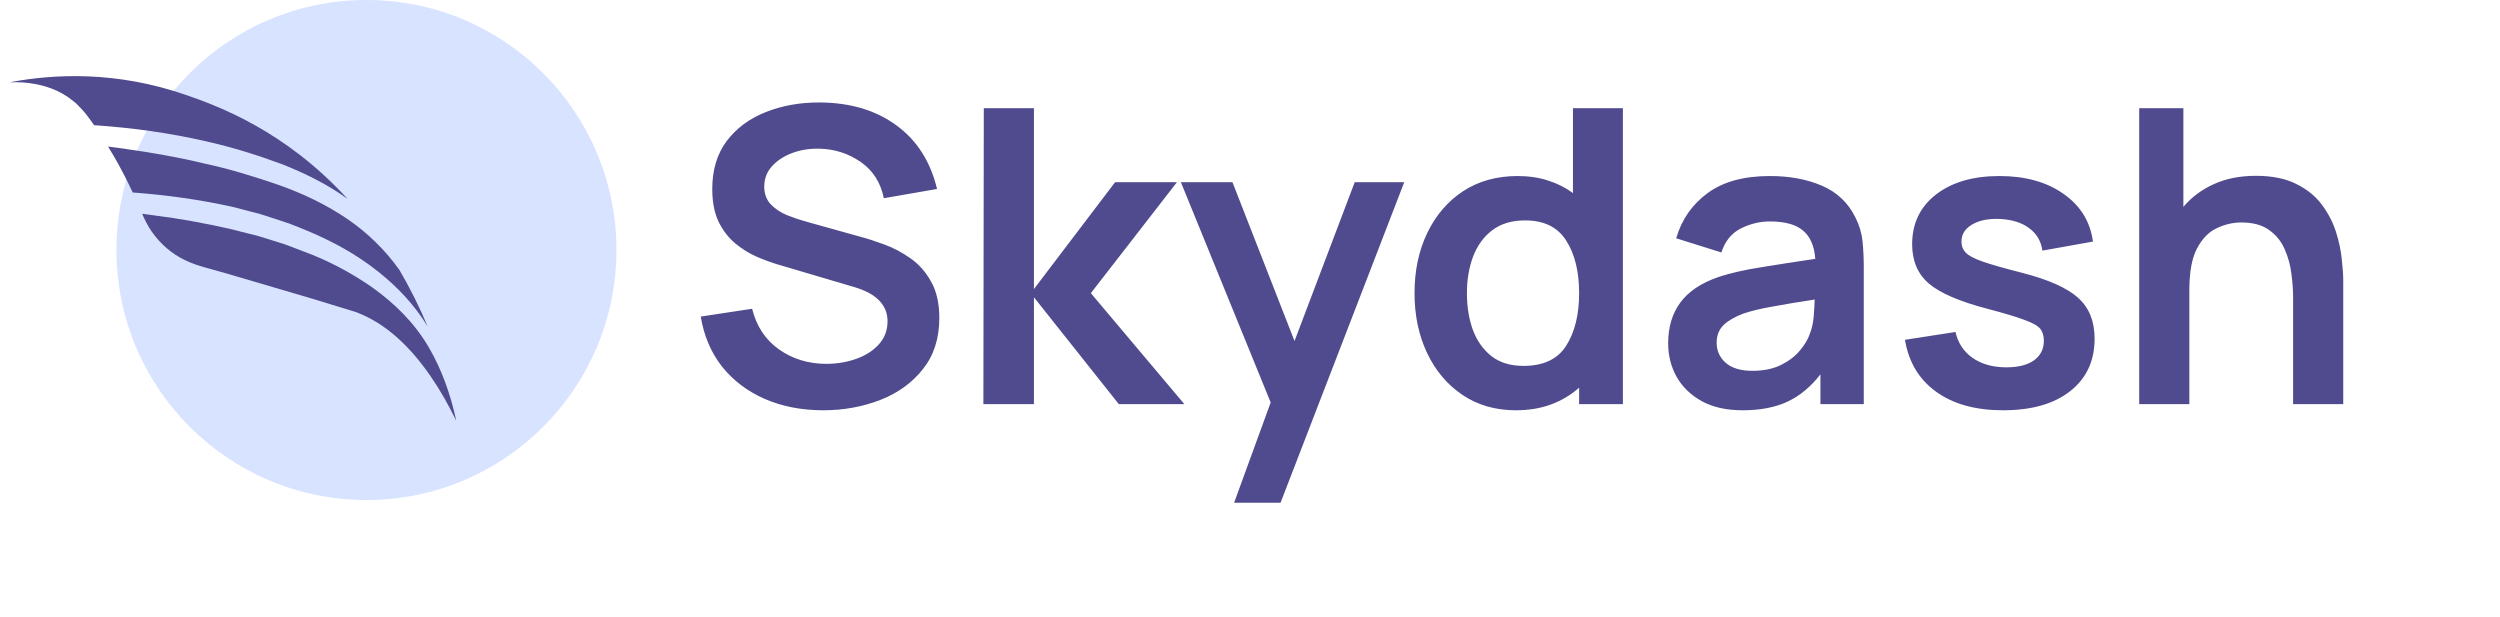
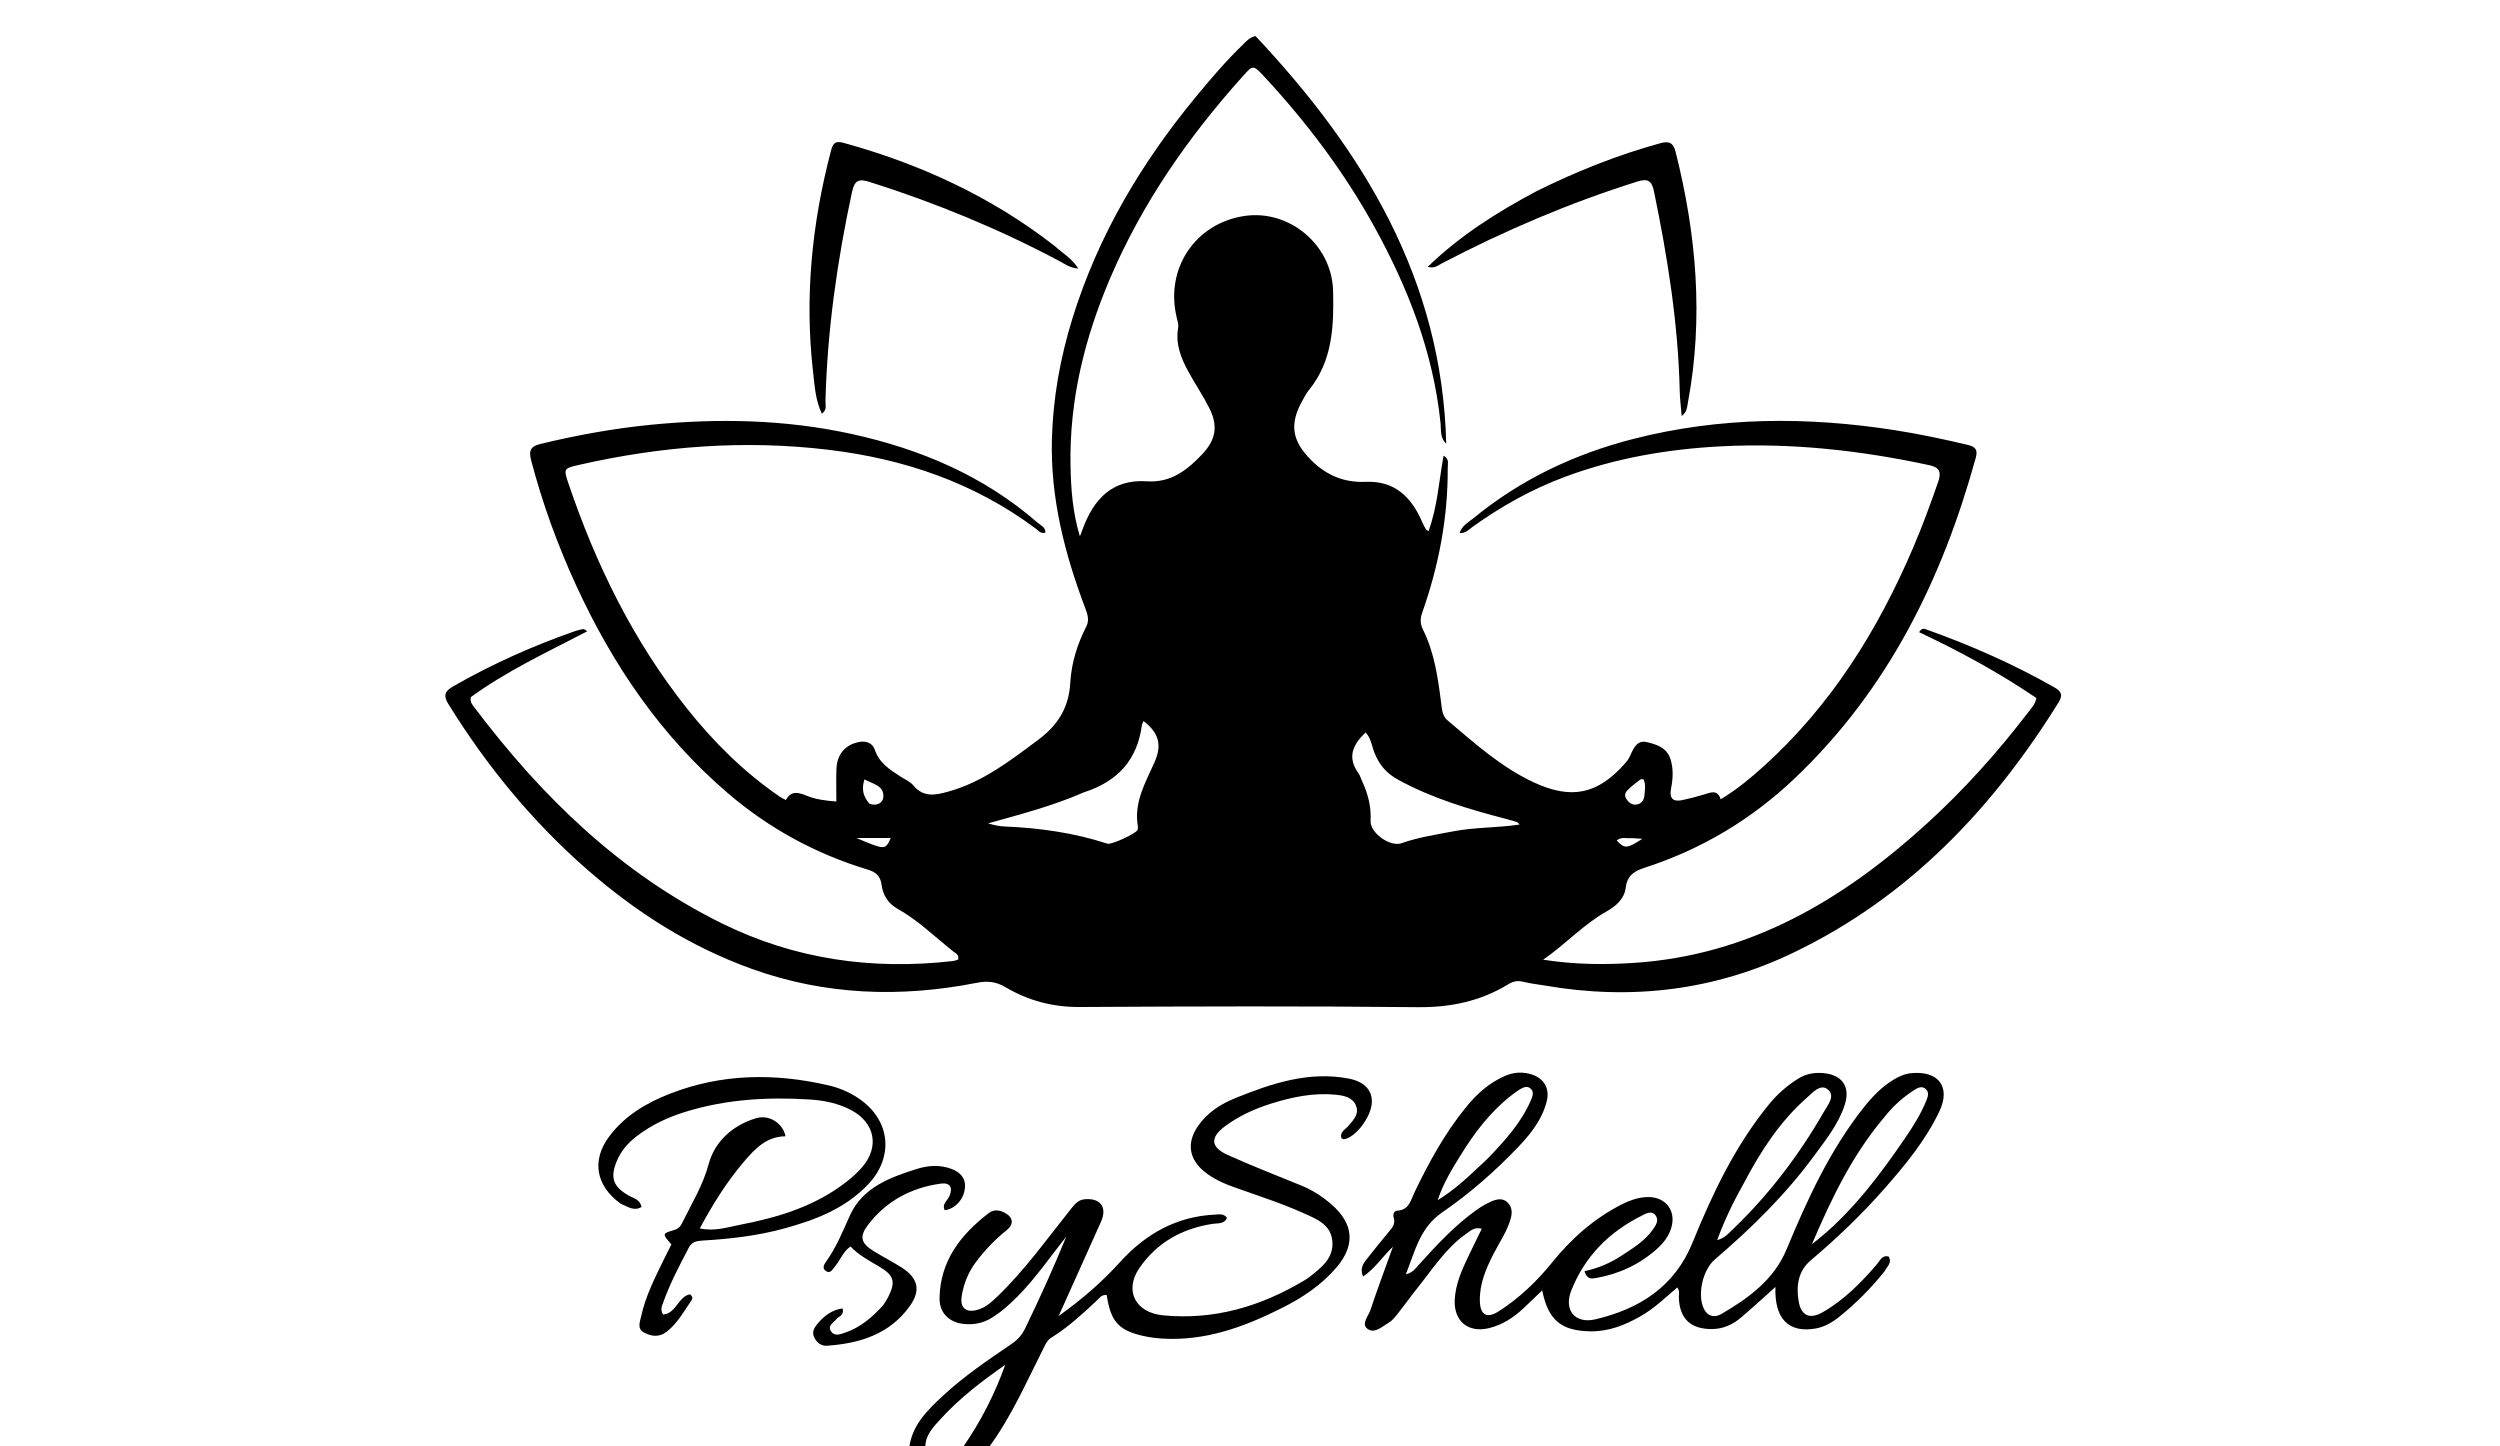
- <svg xmlns="http://www.w3.org/2000/svg" width="365" height="90" viewBox="0 0 365 90" fill="none">
-   <path d="M120.19 59.9C123.15 59.9 125.92 59.4 128.5 58.4C131.08 57.4 133.16 55.9 134.74 53.9C136.34 51.9 137.14 49.41 137.14 46.43C137.14 44.29 136.74 42.52 135.94 41.12C135.16 39.7 134.15 38.56 132.91 37.7C131.69 36.84 130.42 36.17 129.1 35.69C127.8 35.21 126.62 34.83 125.56 34.55L117.82 32.39C116.86 32.13 115.9 31.81 114.94 31.43C113.98 31.03 113.18 30.5 112.54 29.84C111.9 29.16 111.58 28.29 111.58 27.23C111.58 26.11 111.95 25.13 112.69 24.29C113.45 23.45 114.44 22.8 115.66 22.34C116.9 21.88 118.24 21.67 119.68 21.71C121.9 21.77 123.9 22.42 125.68 23.66C127.46 24.9 128.58 26.66 129.04 28.94L136.81 27.59C135.85 23.59 133.88 20.5 130.9 18.32C127.92 16.12 124.21 15 119.77 14.96C116.85 14.94 114.19 15.41 111.79 16.37C109.41 17.31 107.51 18.72 106.09 20.6C104.69 22.48 103.99 24.81 103.99 27.59C103.99 29.49 104.3 31.09 104.92 32.39C105.56 33.67 106.37 34.72 107.35 35.54C108.35 36.36 109.4 37.01 110.5 37.49C111.62 37.97 112.66 38.35 113.62 38.63L124.78 41.93C127.98 42.89 129.58 44.55 129.58 46.91C129.58 48.23 129.15 49.36 128.29 50.3C127.45 51.22 126.35 51.92 124.99 52.4C123.63 52.88 122.18 53.12 120.64 53.12C118.04 53.12 115.74 52.42 113.74 51.02C111.76 49.62 110.45 47.64 109.81 45.08L102.31 46.22C102.77 49.04 103.81 51.48 105.43 53.54C107.07 55.58 109.15 57.15 111.67 58.25C114.21 59.35 117.05 59.9 120.19 59.9ZM143.574 59H150.954V43.4L163.344 59H172.914L159.264 42.8L171.834 26.6H162.804L150.954 42.2V15.8H143.634L143.574 59ZM180.179 73.4H186.959L205.019 26.6H197.789L188.999 49.79L179.939 26.6H172.409L185.519 58.76L180.179 73.4ZM221.311 59.9C223.231 59.9 224.961 59.61 226.501 59.03C228.041 58.45 229.391 57.64 230.551 56.6V59H236.941V15.8H229.651V28.19C228.571 27.39 227.361 26.78 226.021 26.36C224.681 25.92 223.201 25.7 221.581 25.7C218.521 25.7 215.861 26.44 213.601 27.92C211.361 29.4 209.621 31.43 208.381 34.01C207.141 36.59 206.521 39.52 206.521 42.8C206.521 46.04 207.131 48.95 208.351 51.53C209.571 54.11 211.291 56.15 213.511 57.65C215.731 59.15 218.331 59.9 221.311 59.9ZM222.421 53.42C220.541 53.42 218.991 52.95 217.771 52.01C216.551 51.05 215.641 49.77 215.041 48.17C214.461 46.57 214.171 44.78 214.171 42.8C214.171 40.84 214.471 39.06 215.071 37.46C215.691 35.84 216.621 34.56 217.861 33.62C219.121 32.66 220.721 32.18 222.661 32.18C225.421 32.18 227.421 33.16 228.661 35.12C229.921 37.08 230.551 39.64 230.551 42.8C230.551 45.94 229.921 48.5 228.661 50.48C227.421 52.44 225.341 53.42 222.421 53.42ZM254.412 59.9C256.992 59.9 259.182 59.48 260.982 58.64C262.802 57.78 264.402 56.45 265.782 54.65V59H272.112V39.11C272.112 37.71 272.052 36.42 271.932 35.24C271.812 34.04 271.462 32.87 270.882 31.73C269.822 29.59 268.192 28.05 265.992 27.11C263.812 26.17 261.282 25.7 258.402 25.7C254.602 25.7 251.572 26.53 249.312 28.19C247.052 29.85 245.522 32.05 244.722 34.79L251.322 36.86C251.862 35.2 252.812 34.03 254.172 33.35C255.532 32.67 256.942 32.33 258.402 32.33C260.602 32.33 262.222 32.78 263.262 33.68C264.302 34.56 264.892 35.93 265.032 37.79C262.192 38.21 259.552 38.62 257.112 39.02C254.692 39.4 252.632 39.87 250.932 40.43C248.372 41.31 246.502 42.56 245.322 44.18C244.142 45.78 243.552 47.76 243.552 50.12C243.552 51.9 243.962 53.53 244.782 55.01C245.622 56.49 246.852 57.68 248.472 58.58C250.092 59.46 252.072 59.9 254.412 59.9ZM255.852 54.14C254.152 54.14 252.852 53.75 251.952 52.97C251.072 52.19 250.632 51.21 250.632 50.03C250.632 48.97 250.972 48.11 251.652 47.45C252.352 46.79 253.322 46.23 254.562 45.77C255.702 45.39 257.072 45.06 258.672 44.78C260.272 44.48 262.362 44.13 264.942 43.73C264.922 44.49 264.872 45.34 264.792 46.28C264.712 47.2 264.522 48.03 264.222 48.77C263.982 49.51 263.512 50.3 262.812 51.14C262.132 51.98 261.212 52.69 260.052 53.27C258.892 53.85 257.492 54.14 255.852 54.14ZM292.433 59.9C296.613 59.9 299.883 58.97 302.243 57.11C304.623 55.25 305.813 52.69 305.813 49.43C305.813 46.91 305.013 44.93 303.413 43.49C301.833 42.05 299.103 40.83 295.223 39.83C292.703 39.19 290.803 38.65 289.523 38.21C288.263 37.77 287.423 37.33 287.003 36.89C286.583 36.45 286.373 35.92 286.373 35.3C286.373 34.22 286.893 33.38 287.933 32.78C288.973 32.16 290.343 31.89 292.043 31.97C293.803 32.07 295.213 32.52 296.273 33.32C297.353 34.12 297.993 35.21 298.193 36.59L305.573 35.27C305.173 32.35 303.743 30.03 301.283 28.31C298.823 26.57 295.703 25.7 291.923 25.7C288.063 25.7 284.973 26.6 282.653 28.4C280.333 30.2 279.173 32.62 279.173 35.66C279.173 38.08 279.983 39.99 281.603 41.39C283.243 42.79 286.093 44.02 290.153 45.08C292.593 45.72 294.393 46.26 295.553 46.7C296.733 47.12 297.503 47.55 297.863 47.99C298.223 48.43 298.403 49.02 298.403 49.76C298.403 50.96 297.923 51.91 296.963 52.61C296.003 53.29 294.663 53.63 292.943 53.63C290.963 53.63 289.313 53.17 287.993 52.25C286.693 51.33 285.863 50.07 285.503 48.47L278.123 49.61C278.663 52.87 280.183 55.4 282.683 57.2C285.183 59 288.433 59.9 292.433 59.9ZM312.324 59H319.644V42.35C319.644 39.73 320.014 37.71 320.754 36.29C321.514 34.85 322.474 33.86 323.634 33.32C324.814 32.76 326.014 32.48 327.234 32.48C328.954 32.48 330.324 32.86 331.344 33.62C332.364 34.36 333.114 35.31 333.594 36.47C334.094 37.61 334.414 38.8 334.554 40.04C334.714 41.28 334.794 42.4 334.794 43.4V59H342.114V40.91C342.114 40.15 342.044 39.14 341.904 37.88C341.784 36.62 341.504 35.29 341.064 33.89C340.624 32.49 339.944 31.17 339.024 29.93C338.104 28.67 336.854 27.65 335.274 26.87C333.714 26.07 331.744 25.67 329.364 25.67C327.024 25.67 324.964 26.08 323.184 26.9C321.424 27.7 319.954 28.8 318.774 30.2V15.8H312.324V59Z" fill="#504B8E" />
-   <circle cx="53.5" cy="36.5" r="36.5" fill="#D8E3FF" />
-   <path d="M3.437 12.043C5.632 12.232 7.878 12.779 9.927 14.173C10.411 14.576 10.953 14.886 11.396 15.378C11.841 15.859 12.33 16.332 12.706 16.862C13.061 17.329 13.405 17.793 13.739 18.277C19.212 18.651 24.674 19.388 30.083 20.632C33.851 21.479 37.574 22.635 41.259 24.001C44.498 25.298 47.719 26.857 50.724 29.02C41.603 19.039 31.788 15.466 27.132 13.856C16.999 10.349 7.944 10.771 1.394 12.014C2.068 11.989 2.754 12.005 3.437 12.043Z" fill="#504B8E" />
-   <path d="M29.634 23.831C25.952 22.93 22.223 22.306 18.488 21.769C17.584 21.635 16.679 21.5 15.779 21.401C16.863 23.154 17.881 25.009 18.811 26.919C19 27.305 19.186 27.704 19.374 28.101C24.255 28.462 29.132 29.135 33.975 30.208L36.744 30.925L38.126 31.295L39.495 31.739L42.232 32.637C43.142 32.985 44.041 33.35 44.945 33.728C48.532 35.235 52.068 37.127 55.31 39.737C57.967 41.85 60.479 44.453 62.436 47.665C61.301 44.963 59.941 42.187 58.316 39.415C56.192 36.434 53.663 34.027 50.928 32.116C47.68 29.882 44.179 28.224 40.584 26.97C36.989 25.729 33.335 24.613 29.634 23.831Z" fill="#504B8E" />
-   <path d="M54.327 41.942C51.136 39.724 47.738 37.96 44.217 36.672L41.59 35.671L38.917 34.835L37.576 34.422L36.222 34.084L33.522 33.406C29.894 32.589 26.243 31.91 22.57 31.456C21.965 31.363 21.359 31.278 20.75 31.207C21.178 32.184 21.604 33.027 22.136 33.79C23.44 35.651 25.102 37.066 26.972 37.963C27.904 38.426 28.871 38.745 29.892 39.035L33.048 39.92L45.655 43.629L51.934 45.553C54.124 46.363 56.181 47.66 58.023 49.314C61.585 52.516 64.358 56.817 66.612 61.425C65.782 57.542 64.462 53.888 62.634 50.767C60.463 47.017 57.486 44.205 54.327 41.942Z" fill="#504B8E" />
+ <svg xmlns="http://www.w3.org/2000/svg" version="1.1" id="Layer_1" x="0px" y="0px" width="100%" viewBox="0 0 1024 592" enable-background="new 0 0 1024 592" xml:space="preserve">
+   <path fill="#000000" opacity="1" stroke="none" d=" M372.438,593   C373.516,583.84 379.747,577.734 386.075,571.842   C394.755,563.761 404.578,557.118 414.356,550.461   C416.787,548.805 418.554,546.877 419.843,544.225   C425.665,532.249 431.153,520.129 436.769,506.48   C429.701,515.436 424.011,523.717 416.954,530.859   C413.668,534.184 410.223,537.304 406.213,539.776   C402.649,541.972 398.817,542.725 394.721,542.289   C388.776,541.656 384.736,537.738 384.834,531.754   C385.084,516.448 393.52,505.659 405.066,496.823   C407.083,495.279 409.51,495.617 411.706,496.833   C415.032,498.676 415.343,501.465 412.354,503.862   C407.511,507.746 403.257,512.169 399.576,517.153   C396.549,521.254 394.724,525.866 393.915,530.877   C393.149,535.628 395.574,537.814 400.302,536.531   C403.618,535.631 406.094,533.365 408.52,531.039   C419.762,520.263 428.731,507.579 438.412,495.493   C439.988,493.526 441.473,491.464 444.264,491.214   C450.849,490.625 453.622,494.563 450.923,500.536   C445.316,512.947 439.757,525.38 433.633,539.02   C443.481,531.998 451.506,524.965 458.763,516.951   C469.218,505.405 481.959,498.166 497.893,497.495   C499.527,497.427 501.244,496.99 502.591,498.867   C501.388,501.475 498.869,500.96 496.707,501.288   C484.266,503.177 473.954,508.894 466.769,519.265   C460.348,528.531 465.003,537.637 476.297,538.749   C497.362,540.824 516.501,535.086 534.401,524.366   C535.115,523.939 535.817,523.479 536.467,522.962   C541.206,519.202 546.283,515.411 545.744,508.53   C545.201,501.594 539.386,499.358 534.011,496.941   C524.729,492.768 515.043,489.682 505.475,486.277   C501.213,484.761 497.128,482.911 493.551,480.094   C486.959,474.903 485.928,468.092 490.73,461.172   C494.58,455.623 500.137,452.138 506.185,449.7   C520.94,443.752 535.947,438.71 552.273,441.752   C558.688,442.948 562.018,446.394 561.91,451.4   C561.781,457.41 555.116,466.189 550.295,466.652   C550.04,466.677 549.749,466.322 549.397,466.093   C548.775,463.633 550.979,462.701 552.184,461.288   C554.262,458.852 556.803,456.438 555.444,452.947   C554.05,449.368 550.449,448.745 547.126,448.407   C538.01,447.482 529.216,449.353 520.592,452.054   C513.884,454.155 507.519,457.066 501.829,461.261   C495.632,465.831 495.768,469.849 502.772,473.029   C512.772,477.57 523.049,481.5 533.21,485.684   C537.724,487.542 541.743,490.166 545.418,493.369   C554.438,501.23 555.24,509.927 547.483,519.073   C541.35,526.303 533.557,531.478 525.18,535.698   C509.718,543.488 493.717,549.384 475.964,548.278   C473.977,548.155 471.979,547.945 470.027,547.564   C458.397,545.29 455.008,541.798 453.3,530.407   C451.135,530.173 450.095,531.93 448.84,533.103   C443.112,538.455 437.323,543.731 430.642,547.889   C428.769,549.055 428.125,550.89 427.225,552.657   C420.357,566.146 414.366,580.12 405.13,592.686   C401.639,593 398.277,593 394.503,592.657   C401.753,582.175 407.461,571.012 411.734,559.042   C402.238,565.654 393.174,572.599 385.423,581.058   C382.312,584.454 378.93,587.835 379,593   C376.958,593 374.917,593 372.438,593  z" />
+   <path fill="#000000" opacity="1" stroke="none" d=" M439.267,130.428   C449.855,96.263 467.623,66.554 490.009,39.443   C496.056,32.12 502.228,24.892 509.078,18.286   C510.374,17.037 511.481,15.508 514.245,14.755   C558.478,61.801 590.717,114.559 592.373,181.719   C589.767,179.427 590.337,176.121 590.042,173.256   C587.073,144.391 576.786,117.995 562.924,92.869   C550.551,70.441 535.222,50.1 517.798,31.345   C513.208,26.405 513.215,26.578 508.773,31.538   C486.613,56.282 467.846,83.25 454.737,113.916   C444.283,138.372 438.005,163.794 438.481,190.525   C438.652,200.114 439.308,209.789 442.327,219.701   C442.824,218.386 443.111,217.647 443.384,216.903   C447.911,204.568 455.44,196.157 469.839,197.142   C479.501,197.802 486.204,192.619 492.3,186.187   C498.069,180.099 499.036,174.501 495.282,167.06   C492.737,162.014 489.549,157.297 486.823,152.337   C483.738,146.726 481.404,140.906 482.577,134.232   C482.793,132.998 482.361,131.605 482.044,130.331   C477.038,110.229 489.464,91.456 509.79,88.45   C527.938,85.767 545.583,100.119 546.039,119.218   C546.378,133.411 545.885,147.899 536.067,159.849   C535.02,161.124 534.27,162.654 533.456,164.107   C527.969,173.905 529.252,180.815 537.316,188.718   C543.521,194.799 550.693,197.736 559.323,197.359   C571.233,196.838 578.078,203.536 582.472,213.699   C582.933,214.766 583.483,215.798 584.048,216.815   C584.18,217.053 584.539,217.164 585.129,217.557   C588.762,207.61 589.381,197.156 591.28,186.658   C593.772,188.029 592.976,190.005 592.986,191.636   C593.11,211.999 589.316,231.687 582.577,250.839   C581.702,253.325 581.604,255.373 582.863,257.904   C587.526,267.286 588.97,277.549 590.28,287.8   C590.621,290.471 590.722,293.211 592.942,295.086   C604.012,304.436 614.801,314.183 628.125,320.406   C643.697,327.678 654.547,325.392 665.886,312.384   C666.64,311.519 667.293,310.504 667.751,309.453   C669.065,306.437 670.616,303.057 674.408,303.942   C678.483,304.893 682.862,306.202 684.322,311.216   C685.479,315.192 685.239,319.107 684.446,323.076   C683.698,326.823 685.167,328.578 689.028,327.734   C692.114,327.059 695.188,326.28 698.206,325.351   C700.876,324.528 703.483,323.336 704.79,327.397   C711.482,323.363 716.963,318.778 722.262,314.001   C749.913,289.073 769.085,258.31 783.605,224.39   C787.405,215.512 790.734,206.45 793.892,197.317   C795.258,193.366 794.428,191.436 790.3,190.548   C762.186,184.5 733.865,181.316 705.026,182.813   C683.07,183.952 661.72,187.612 641.095,195.282   C627.42,200.367 614.806,207.414 602.985,215.929   C601.56,216.956 600.356,218.491 597.855,218.344   C598.813,215.263 601.445,213.966 603.472,212.303   C622.861,196.387 644.946,185.924 669.197,179.737   C704.635,170.696 740.327,170.6 776.232,176.216   C786.273,177.786 796.193,179.904 806.078,182.25   C809.24,183 810.148,184.337 809.277,187.494   C795.529,237.339 773.333,282.397 735.362,318.585   C717.578,335.535 697.034,347.867 673.675,355.408   C669.333,356.81 666.515,358.605 665.891,363.639   C665.328,368.171 661.936,371.131 657.968,373.361   C648.756,378.538 641.659,386.4 632.073,393.102   C645.264,395.123 657.164,395.179 669.071,394.412   C716.36,391.367 754.47,368.874 788.609,337.928   C804.219,323.777 818.213,308.179 830.984,291.455   C832.176,289.892 833.632,288.453 834.108,285.915   C818.986,275.636 802.854,266.849 786.082,258.95   C787.183,256.96 788.369,257.589 789.37,257.946   C807.45,264.397 824.945,272.135 841.645,281.646   C844.424,283.228 844.962,284.849 843.228,287.642   C816.06,331.397 781.655,367.577 734.636,390.185   C702.282,405.742 668.177,409.808 632.833,403.685   C629.885,403.174 626.882,402.89 623.992,402.154   C621.704,401.572 619.848,401.893 617.861,403.11   C606.466,410.087 594.206,412.677 580.722,412.539   C534.562,412.068 488.393,412.198 442.229,412.469   C431.155,412.534 421.101,409.835 411.793,404.326   C407.88,402.01 404.371,401.717 400.051,402.567   C368.891,408.698 338.057,407.668 307.985,396.873   C282.749,387.814 260.496,373.657 240.349,356.023   C217.959,336.427 199.36,313.721 183.715,288.477   C181.46,284.84 182.177,283.11 185.663,281.109   C201.614,271.951 218.328,264.525 235.666,258.455   C236.753,258.074 237.903,257.857 239.039,257.644   C239.255,257.603 239.543,257.938 240.559,258.583   C224.014,267.161 207.47,274.903 192.88,285.513   C192.392,287.557 193.516,288.716 194.385,289.867   C221.924,326.338 254.023,357.597 295.486,378.115   C325.49,392.961 357.206,397.413 390.261,393.648   C391.045,393.558 391.801,393.229 392.468,393.041   C392.942,391.021 391.446,390.506 390.486,389.742   C382.935,383.736 376.018,376.912 367.5,372.15   C363.77,370.065 361.606,366.523 361.099,362.456   C360.619,358.608 358.595,357.15 355.225,356.127   C334.057,349.705 315.019,339.325 298.192,324.942   C270.687,301.431 250.89,272.256 235.917,239.625   C228.336,223.105 222.136,206.065 217.528,188.437   C216.42,184.197 217.671,182.736 221.45,181.822   C236.359,178.215 251.436,175.477 266.681,173.979   C294.175,171.278 321.598,171.803 348.705,177.725   C376.951,183.897 402.965,194.895 425.014,214.107   C426.269,215.201 428.258,215.896 428.219,218.152   C426.338,218.776 425.369,217.356 424.254,216.524   C399.009,197.693 370.331,187.951 339.333,184.23   C304.889,180.095 270.866,182.733 237.152,190.42   C230.699,191.891 230.792,192.008 232.962,198.401   C244.185,231.461 259.403,262.434 281.161,289.919   C292.174,303.831 304.699,316.244 319.395,326.33   C320.065,326.79 320.827,327.116 321.902,327.696   C324.029,323.684 327.081,324.564 330.392,325.919   C334.273,327.507 338.415,327.977 342.575,328.302   C342.575,323.698 342.435,319.296 342.608,314.905   C342.847,308.843 346.391,304.837 352.161,303.876   C354.956,303.411 357.441,304.482 358.302,307.067   C360.166,312.656 364.685,315.386 369.17,318.283   C370.85,319.367 372.867,320.202 374.082,321.683   C378.286,326.809 383.292,325.673 388.579,324.194   C402.578,320.279 413.716,311.626 425.123,303.128   C433.314,297.026 437.819,289.908 438.394,279.575   C438.835,271.628 441.249,263.872 444.929,256.666   C446.295,253.992 445.453,251.56 444.483,248.997   C436.055,226.724 430.219,203.879 430.862,179.868   C431.309,163.172 434.213,146.796 439.267,130.428  M443.927,324.551   C431.312,330.068 418.033,333.542 404.733,337.247   C406.995,337.951 409.215,338.434 411.451,338.526   C425.799,339.12 439.905,341.099 453.603,345.572   C455.241,346.107 465.38,341.412 465.95,339.907   C466.118,339.466 466.152,338.915 466.07,338.445   C464.366,328.722 469.127,320.659 472.83,312.358   C476.004,305.243 474.85,300.336 468.39,295.339   C468.138,295.991 467.775,296.576 467.691,297.199   C465.8,311.166 457.946,320.037 443.927,324.551  M557.85,319.789   C560.265,324.992 561.716,330.346 561.394,336.198   C561.122,341.128 569.366,347.063 574.133,345.361   C580.927,342.935 588.003,341.935 595.018,340.555   C603.96,338.795 613.134,339.129 622.405,337.737   C621.872,337.175 621.697,336.824 621.437,336.743   C619.85,336.249 618.252,335.785 616.642,335.366   C601.471,331.425 586.518,326.954 572.643,319.364   C567.959,316.802 564.965,313.306 563.018,308.441   C561.909,305.67 561.608,302.416 559.378,300.018   C553.865,305.145 551.789,310.441 556.505,316.823   C556.987,317.476 557.197,318.331 557.85,319.789  M356.145,329.221   C359.053,330.257 361.693,328.982 361.827,326.388   C362.071,321.658 357.523,321.162 354.094,319.231   C352.866,323.043 353.381,326.036 356.145,329.221  M670.042,320.695   C669.281,321.321 668.477,321.904 667.768,322.585   C666.476,323.822 664.815,325.026 666.102,327.145   C667.092,328.776 668.539,329.927 670.589,329.496   C672.679,329.058 673.453,327.363 673.6,325.467   C673.76,323.389 674.161,321.251 673.229,319.28   C671.932,318.753 671.357,319.8 670.042,320.695  M358.462,343.243   C356.356,343.243 354.249,343.243 350.758,343.243   C362.587,348.215 362.587,348.215 364.871,343.249   C362.846,343.249 361.079,343.249 358.462,343.243  M668.249,343.281   C666.273,343.549 664.046,342.59 662.218,344.29   C665.592,347.715 666.285,347.673 672.723,343.569   C671.182,343.462 670.087,343.386 668.249,343.281  z" />
+   <path fill="#000000" opacity="1" stroke="none" d=" M771.908,520.724   C766.36,527.682 760.354,533.664 753.748,539.06   C750.729,541.525 747.443,543.507 743.596,544.172   C732.581,546.077 726.738,540.123 727.221,527.136   C722.342,531.493 717.798,535.727 713.055,539.724   C709.686,542.564 705.798,544.352 701.215,544.382   C692.464,544.44 687.929,540.132 687.654,531.42   C687.614,530.159 688.124,528.792 686.989,527.332   C682.088,531.594 677.404,536.069 671.743,539.259   C665.423,542.821 658.867,545.423 651.418,545.31   C639.51,545.131 634.094,540.748 631.698,528.536   C629.01,531.102 626.554,533.463 624.08,535.805   C620.023,539.646 615.43,542.639 609.967,543.988   C601.379,546.109 595.369,541.144 595.862,532.272   C596.21,526.004 598.694,520.323 601.363,514.744   C603.141,511.027 604.968,507.333 606.93,503.306   C603.925,502.445 602.338,504.126 600.686,505.272   C592.155,511.187 586.733,519.933 580.376,527.82   C577.868,530.931 575.578,534.218 573.091,537.346   C571.852,538.903 570.624,540.681 568.975,541.653   C566.238,543.268 563.047,546.512 560.062,544.236   C557.482,542.269 560.514,539.048 561.343,536.547   C564.112,528.192 567.214,519.947 570.549,510.656   C566.055,514.961 563.171,519.59 558.316,522.872   C556.903,519.656 558.351,517.624 559.83,515.72   C562.589,512.169 565.469,508.711 568.302,505.218   C569.855,503.302 571.813,501.609 570.833,498.637   C570.44,497.449 571.031,495.945 572.314,495.886   C577.158,495.663 577.853,491.56 579.348,488.448   C585.28,476.103 591.805,464.14 600.501,453.479   C604.869,448.125 609.881,443.58 616.307,440.755   C619.993,439.135 623.726,438.901 627.51,440.135   C632.514,441.767 634.847,445.983 633.542,451.104   C631.668,458.452 627.146,464.242 622.07,469.583   C612.52,479.634 602.057,488.811 590.701,496.617   C581.562,502.899 579.705,512.247 575.83,521.958   C578.765,521.236 579.819,519.52 581.051,518.157   C588.432,509.993 595.884,501.901 604.921,495.495   C606.808,494.157 608.858,492.972 610.982,492.066   C613.144,491.145 615.557,490.592 617.531,492.557   C619.378,494.396 619.453,496.745 618.803,499.098   C617.365,504.304 614.242,508.709 611.822,513.445   C608.69,519.577 605.98,525.804 606.145,532.882   C606.278,538.584 608.986,540.226 613.814,537.145   C622.308,531.724 629.523,524.806 635.845,516.989   C643.805,507.148 653.1,498.958 664.453,493.221   C667.456,491.704 670.599,490.614 673.964,490.349   C682.494,489.676 687.365,496.506 684.018,504.419   C682.894,507.076 681.108,509.358 679.034,511.241   C671.833,517.775 663.339,521.794 653.756,523.475   C651.922,523.797 650.029,524.11 649.013,520.671   C654.476,519.536 659.561,517.366 664.224,514.297   C668.821,511.272 673.562,508.419 676.847,503.854   C678.099,502.115 679.643,499.977 678.185,497.917   C676.532,495.582 674.138,497.104 672.319,498.015   C659.006,504.681 649.088,514.695 643.594,528.621   C640.449,536.593 645.094,542.361 653.451,540.396   C671.448,536.163 685.901,527.086 693.25,509.002   C701.422,488.891 710.694,469.352 724.561,452.365   C727.97,448.19 731.928,444.692 736.494,441.838   C739.751,439.803 743.271,439.188 747.029,439.558   C754.609,440.304 757.97,445.158 755.627,452.471   C753.093,460.384 747.896,466.822 743.085,473.38   C731.396,489.317 717.365,503.072 702.392,515.887   C697.463,520.105 695.128,530.216 697.882,536.019   C699.485,539.394 702.456,539.736 705.029,538.237   C716.196,531.732 726.594,524.224 731.784,511.735   C740.308,491.226 749.503,471.109 763.435,453.557   C766.871,449.228 770.67,445.271 775.416,442.347   C777.695,440.942 780.08,439.852 782.83,439.577   C793.989,438.462 799.163,445.181 794.339,455.288   C788.701,467.102 780.4,477.171 771.804,486.944   C762.548,497.467 752.453,507.14 741.744,516.184   C736.44,520.663 735.661,526.76 736.736,533.046   C737.749,538.965 741.336,540.494 746.562,537.494   C755.349,532.451 762.369,525.353 768.894,517.715   C770.106,516.296 770.859,514.036 773.544,514.636   C775.11,517.072 773.08,518.626 771.908,520.724  M771.497,457.975   C758.857,473.023 750.353,490.403 742.168,509.63   C744.111,508.073 744.972,507.41 745.804,506.712   C759.584,495.161 770.232,480.931 780.288,466.217   C783.661,461.282 786.868,456.213 789.097,450.618   C789.726,449.039 790.237,447.295 788.715,446.003   C787.168,444.69 785.502,445.56 784.103,446.452   C779.442,449.422 775.364,453.064 771.497,457.975  M714.258,484.674   C710.117,492.019 706.42,499.562 703.357,507.949   C706.56,507.102 708.133,505.083 709.884,503.405   C724.662,489.245 736.892,473.087 747.077,455.378   C748.723,452.516 751.993,448.721 748.477,446.095   C745.539,443.901 742.455,447.54 740.027,449.684   C729.122,459.317 721.308,471.266 714.258,484.674  M605.582,478.075   C606.919,476.824 608.32,475.635 609.584,474.314   C616.386,467.203 623.019,459.953 627.01,450.768   C627.74,449.088 628.536,447.103 626.75,445.736   C625.234,444.576 623.552,445.584 622.119,446.465   C621.131,447.073 620.212,447.799 619.29,448.509   C610.439,455.318 603.851,464.091 598.076,473.48   C594.674,479.012 591.205,484.582 588.857,491.62   C595.337,487.592 600.25,483.128 605.582,478.075  z" />
+   <path fill="#000000" opacity="1" stroke="none" d=" M254.238,493.035   C244.022,485.712 242.238,475.258 249.528,465.494   C255.92,456.934 264.891,451.673 274.59,447.912   C295.759,439.703 317.481,439.483 339.4,444.573   C343.647,445.559 347.633,447.247 351.3,449.633   C364.587,458.278 366.489,473.617 355.592,485.117   C346.173,495.056 333.927,499.703 321.094,503.216   C310.271,506.179 299.206,507.454 288.052,508.115   C285.618,508.26 283.448,508.521 282.157,510.995   C278.304,518.382 274.393,525.743 271.6,533.615   C271.131,534.939 270.38,536.422 271.598,538.416   C276.959,538.099 277.801,530.952 282.678,530.15   C283.667,530.992 283.769,531.869 283.275,532.582   C280.154,537.08 277.527,541.977 273.112,545.453   C270.062,547.854 266.749,547.442 263.718,545.763   C260.832,544.164 262.145,541.366 262.663,538.996   C264.458,530.774 268.272,523.35 271.921,515.865   C272.94,513.775 274.004,511.707 275.01,509.704   C271.151,505.337 271.136,505.286 276.379,503.729   C277.822,503.301 278.685,502.384 279.271,501.184   C283.186,493.174 287.871,485.723 290.282,476.768   C292.749,467.601 300.073,460.923 309.608,458.038   C315.048,456.392 320.734,460.086 321.737,465.422   C313.963,465.487 309.224,470.533 304.652,475.908   C297.633,484.158 291.957,493.254 286.634,503.159   C292.651,504.481 297.764,502.706 302.875,501.724   C318.868,498.65 334.274,494.001 347.289,483.608   C349.363,481.952 351.348,480.123 353.09,478.126   C360.292,469.875 358.434,459.93 348.739,454.751   C343.354,451.874 337.436,450.707 331.434,450.337   C314.374,449.284 297.499,450.268 281.009,455.321   C273.596,457.593 266.714,460.805 260.581,465.557   C257.099,468.255 254.287,471.535 252.61,475.64   C249.814,482.482 251.152,486.042 257.551,489.736   C259.456,490.836 262.1,491.166 262.787,494.37   C259.699,496.248 257.176,494.276 254.238,493.035  z" />
+   <path fill="#000000" opacity="1" stroke="none" d=" M629.356,78.309   C645.837,70.132 662.51,63.508 679.91,58.699   C683.64,57.668 685.367,58.399 686.333,62.228   C694.893,96.174 697.841,130.373 691.342,165.043   C691.016,166.777 691.045,168.656 688.82,170.41   C688.517,166.73 688.091,163.551 688.021,160.364   C687.41,132.639 683.05,105.409 677.453,78.325   C676.582,74.11 675.018,72.994 670.669,74.358   C642.939,83.059 616.352,94.429 590.614,107.863   C589.081,108.663 587.682,110.084 584.779,109.307   C598.159,96.376 613.223,86.912 629.356,78.309  z" />
+   <path fill="#000000" opacity="1" stroke="none" d=" M432.113,100.852   C435.319,103.814 439.022,105.78 441.691,109.996   C438.29,109.784 436.292,108.194 434.198,107.079   C409.285,93.806 383.309,83.121 356.409,74.588   C351.943,73.172 350.075,73.572 348.975,78.683   C342.906,106.887 338.865,135.316 338.109,164.184   C338.065,165.852 338.818,167.85 336.636,169.455   C333.956,163.808 333.656,157.822 333,152.041   C329.541,121.579 332.557,91.599 340.299,62.019   C340.997,59.352 341.674,57.451 345.298,58.45   C376.782,67.125 405.967,80.461 432.113,100.852  z" />
+   <path fill="#000000" opacity="1" stroke="none" d=" M361.728,534.642   C362.554,533.363 363.226,532.401 363.749,531.365   C366.974,524.98 366.27,522.402 359.971,518.698   C355.952,516.335 351.819,514.177 348.359,510.536   C345.318,512.708 344.158,516.137 342.001,518.753   C341.005,519.961 340.023,522.018 338.087,520.458   C336.587,519.249 337.711,517.675 338.574,516.456   C342.646,510.713 345.233,504.28 348.112,497.889   C353.284,486.412 364.393,482.313 375.485,478.81   C380.15,477.337 385.016,477.001 389.731,478.789   C393.293,480.139 395.655,482.517 395.223,486.709   C394.753,491.279 391.219,495.148 386.978,495.716   C385.66,493.172 388.062,491.81 388.86,489.972   C390.423,486.375 389.151,484.281 385.307,484.815   C373.253,486.49 363.135,491.852 355.653,501.56   C351.868,506.47 352.577,509.221 357.913,512.51   C361.598,514.781 365.478,516.741 369.137,519.053   C376.01,523.394 377.34,528.424 372.63,535.003   C364.391,546.51 352.15,550.274 338.737,551.209   C336.402,551.372 334.636,550.034 333.56,547.907   C332.359,545.531 333.566,543.708 335.006,542.024   C337.7,538.876 340.838,536.489 345.16,535.929   C345.806,538.891 343.555,539.14 342.596,540.328   C341.418,541.787 338.872,542.917 340.333,545.225   C341.781,547.513 344.097,546.547 346.207,545.827   C352.402,543.712 357.186,539.653 361.728,534.642  z" />
</svg>
